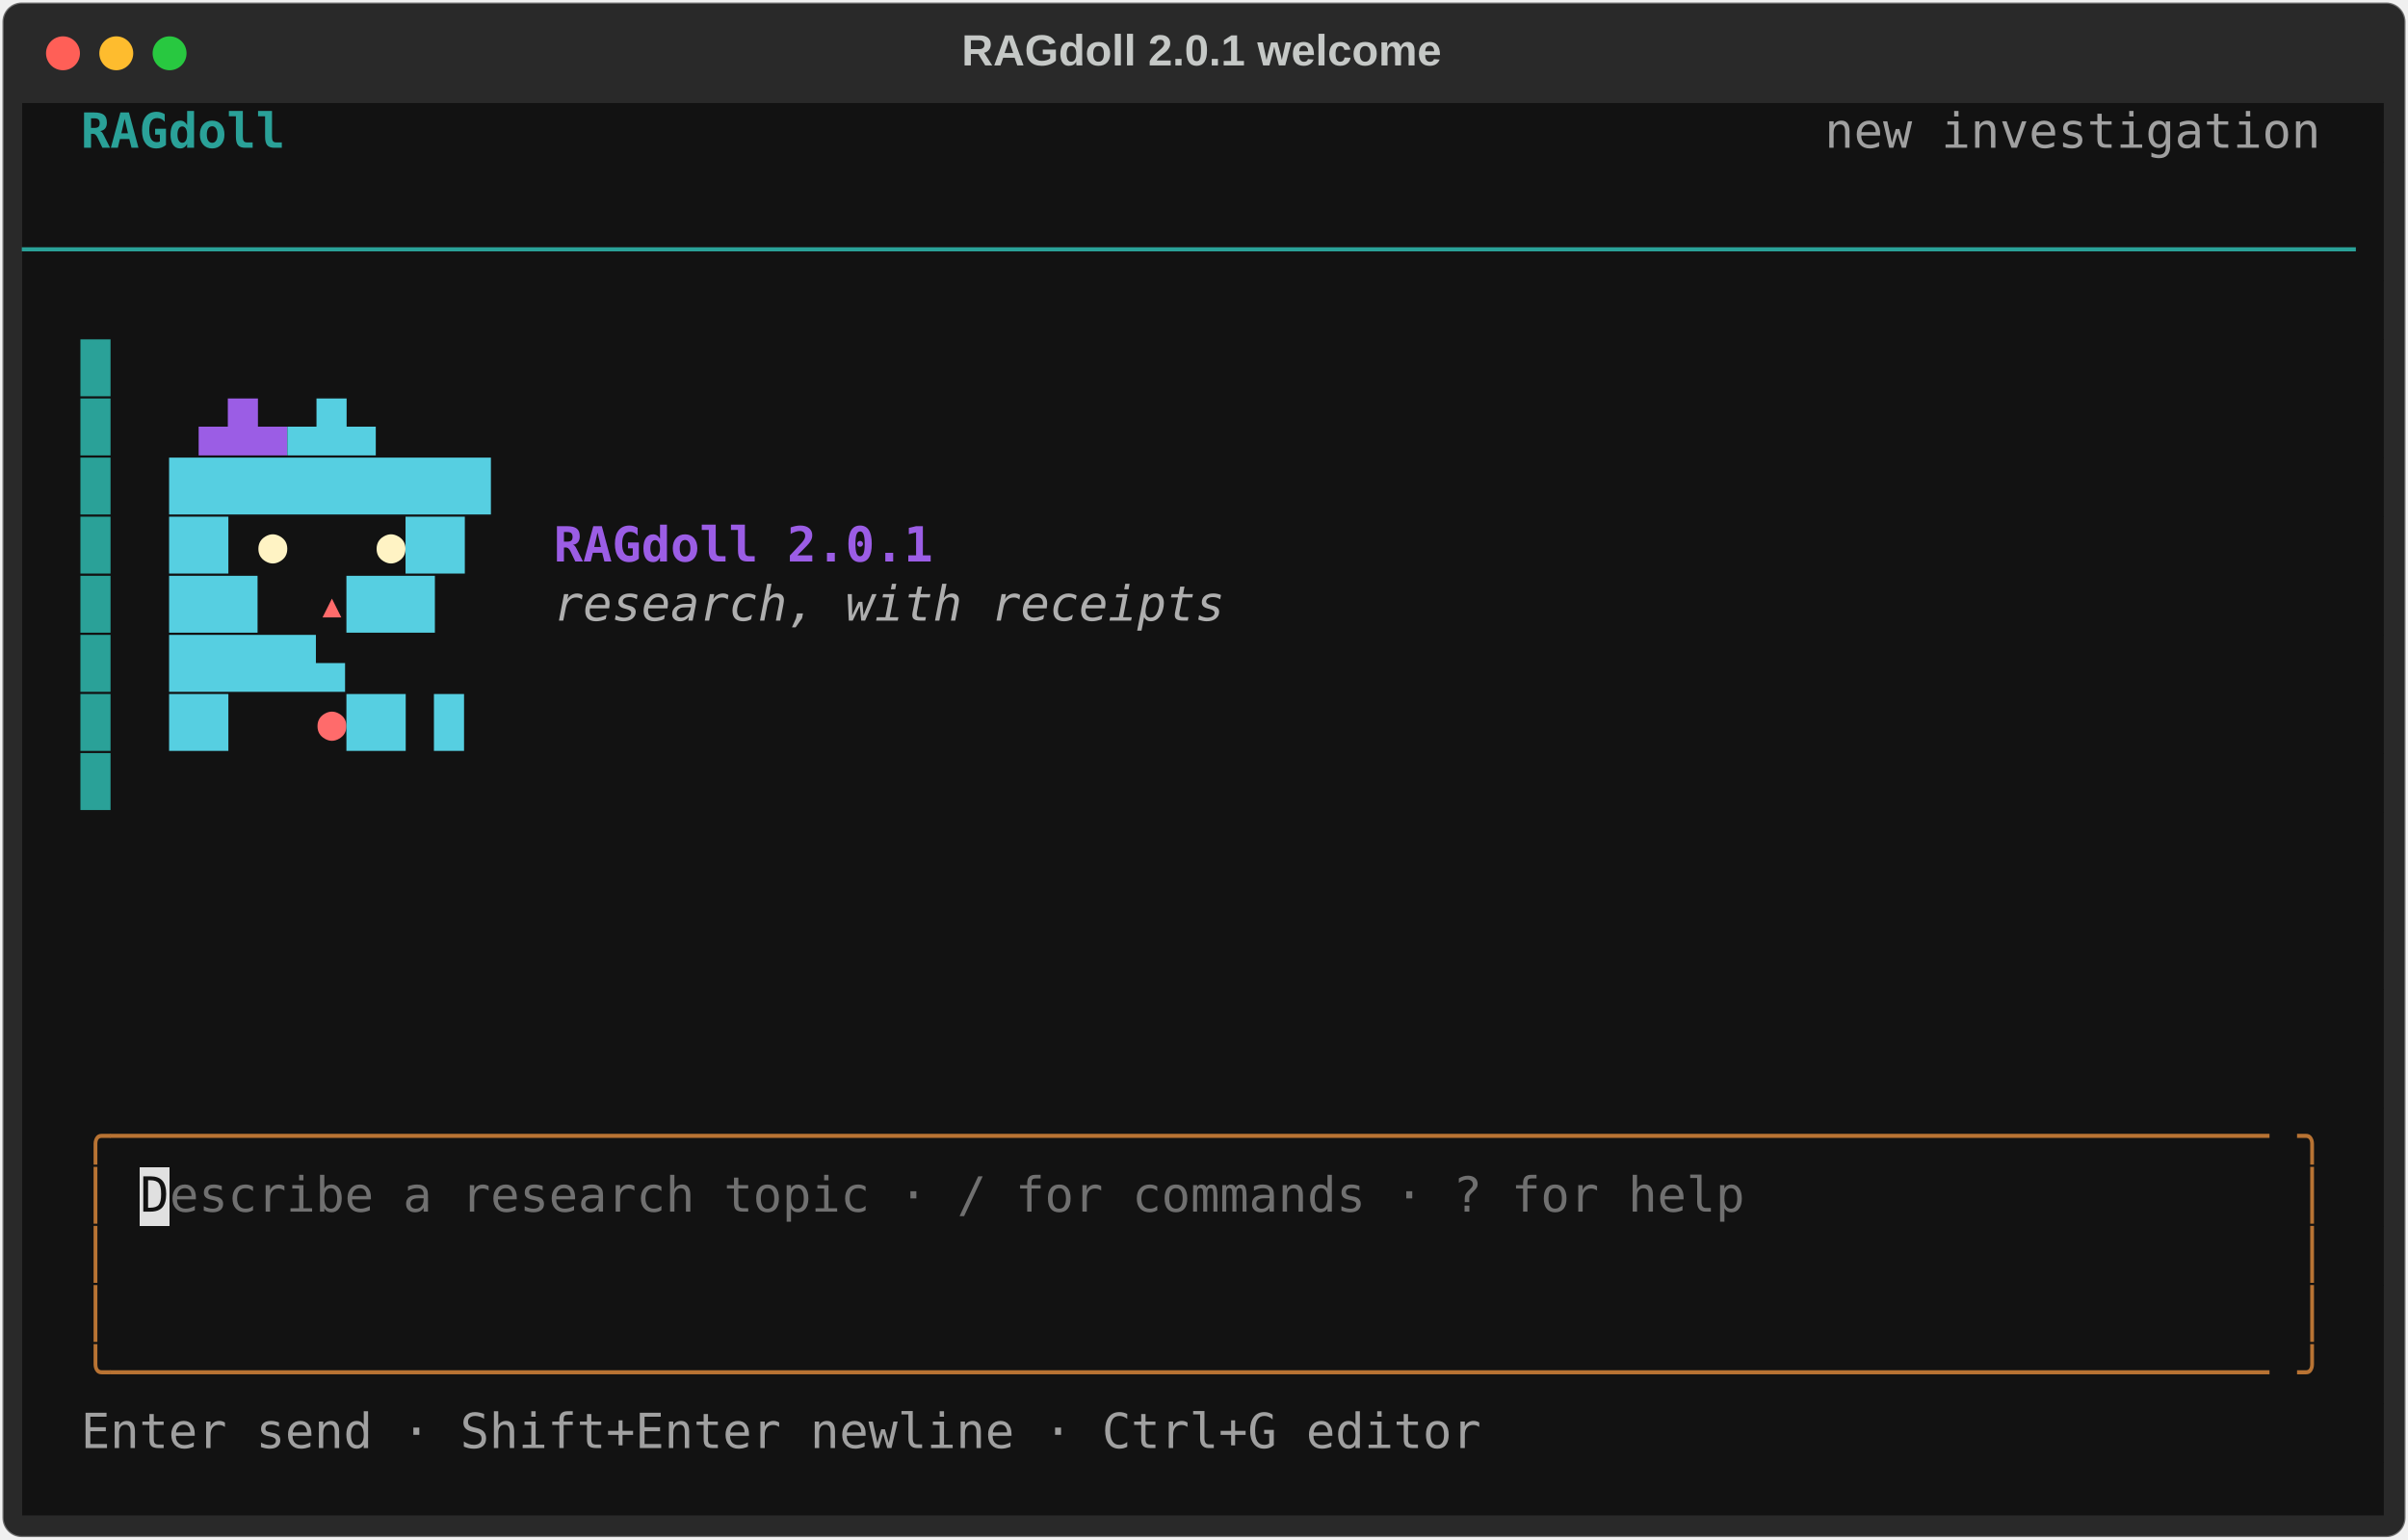
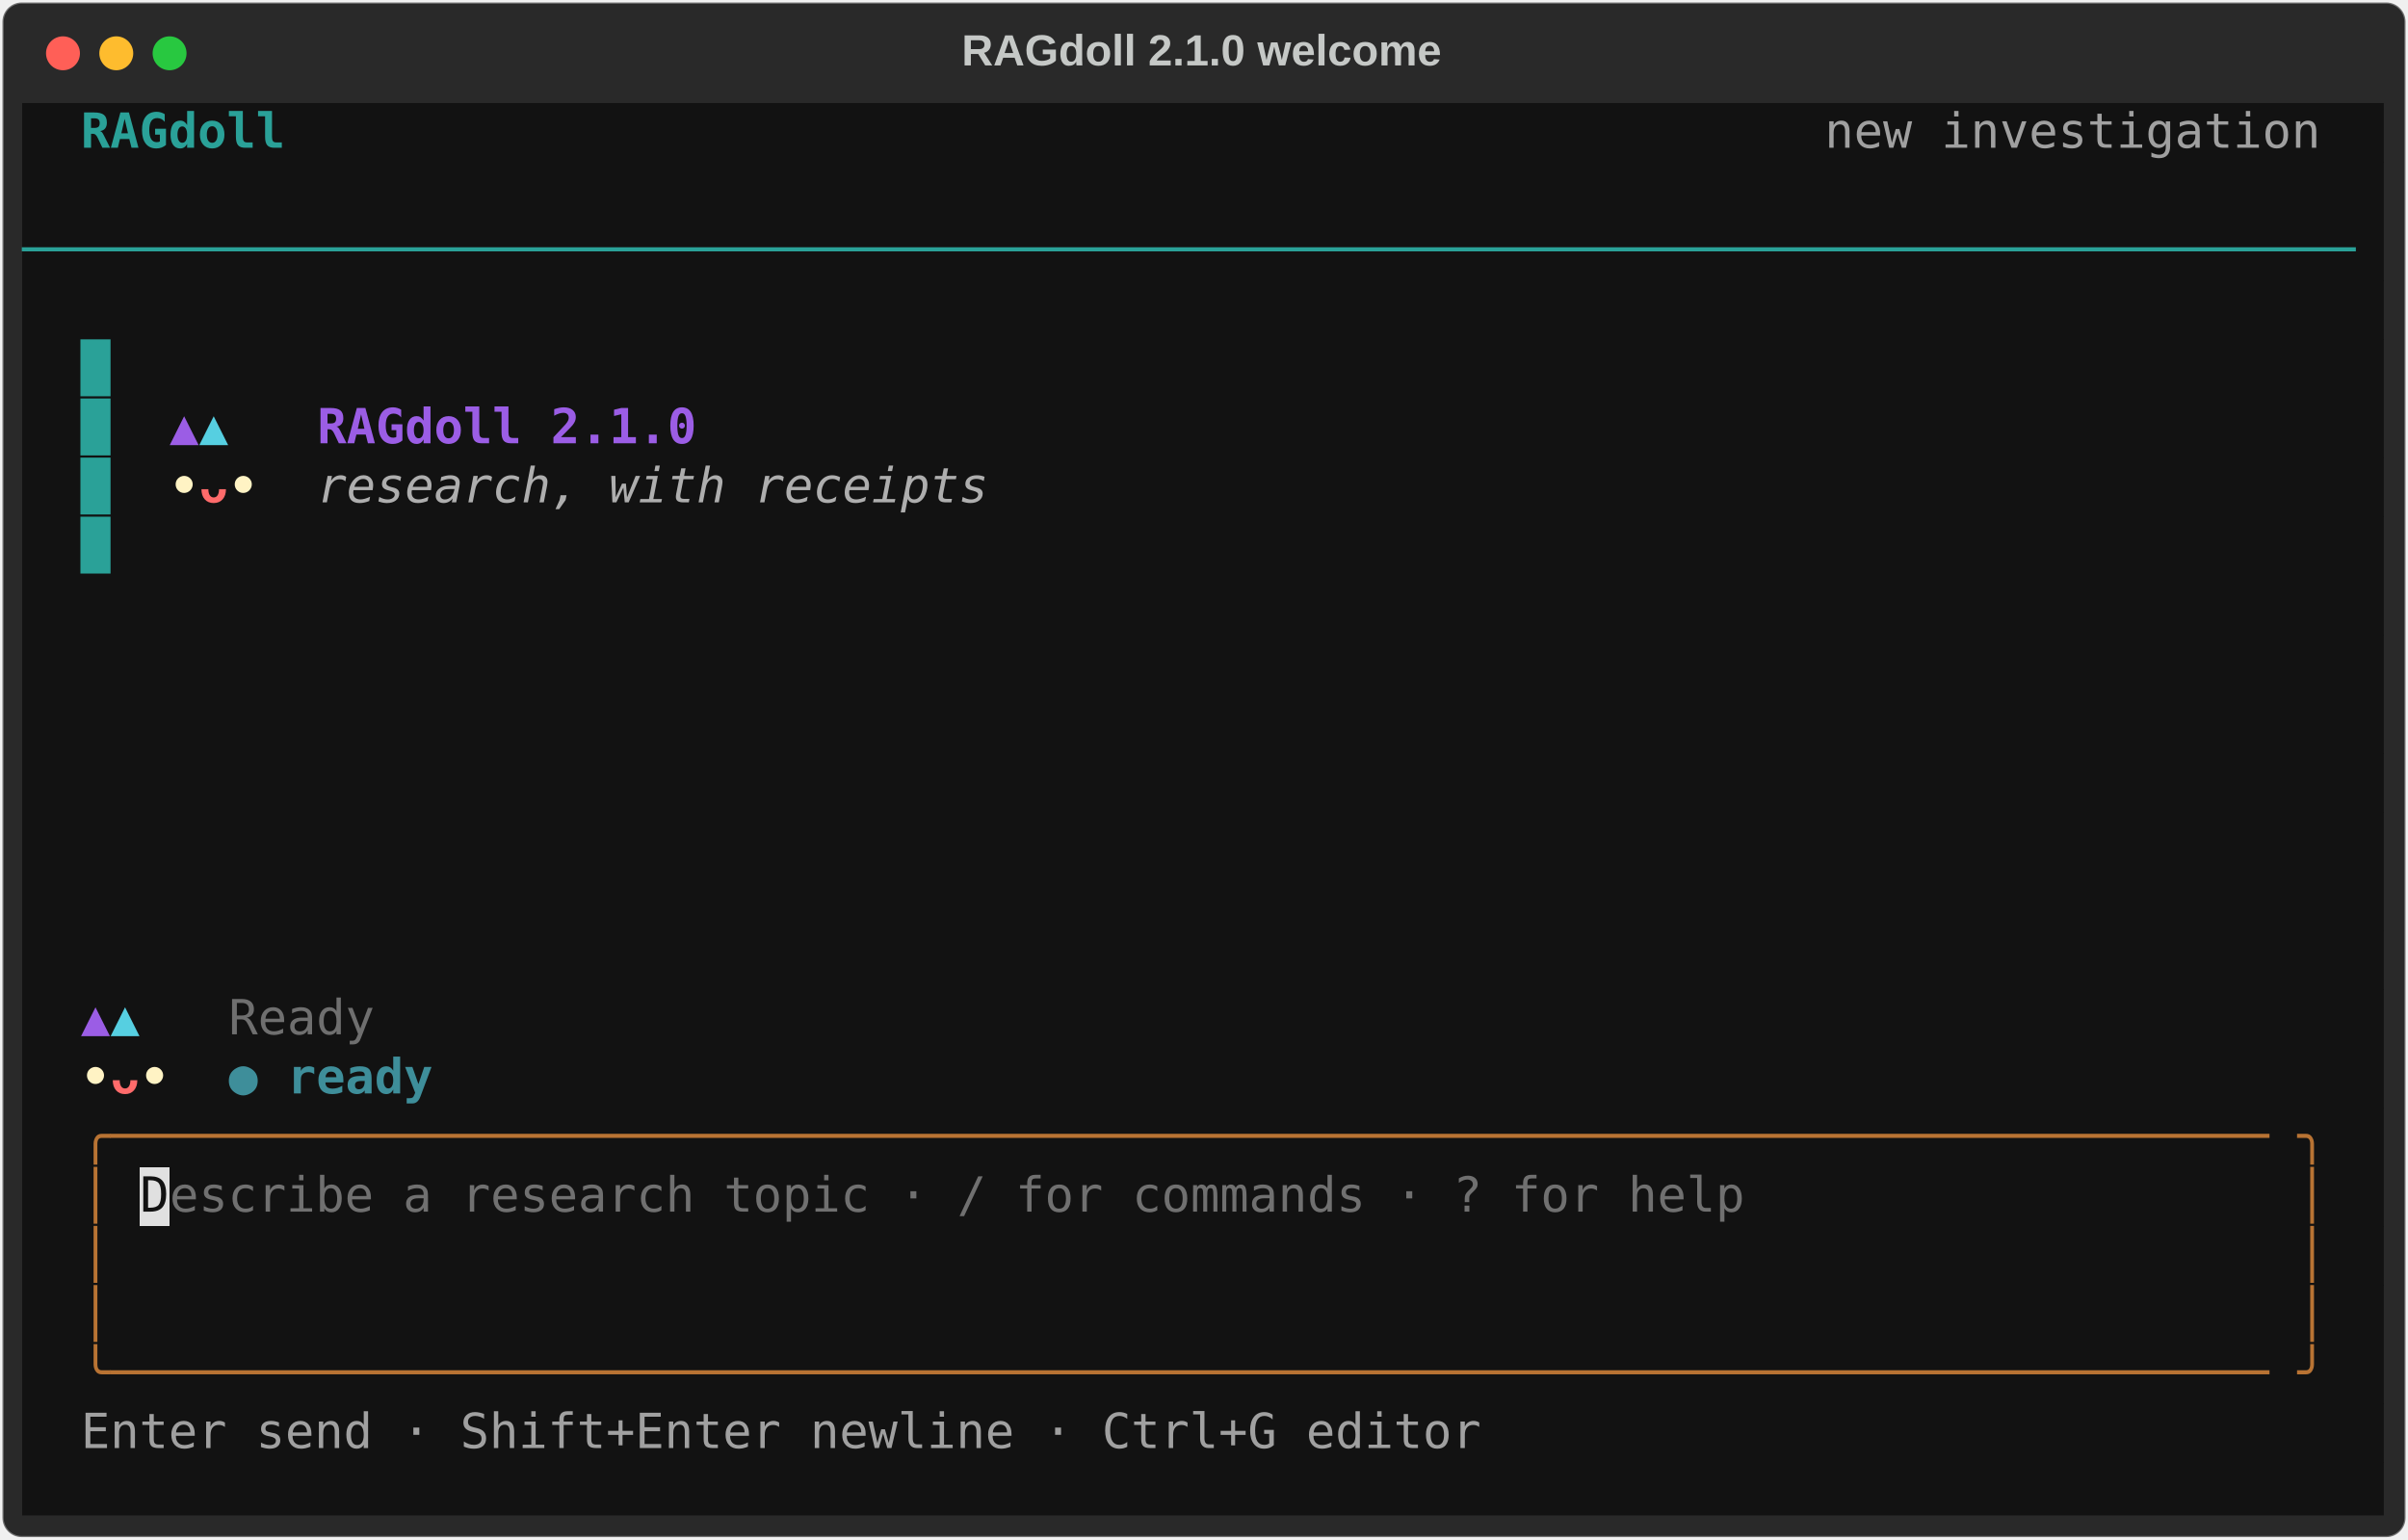
<svg xmlns="http://www.w3.org/2000/svg" class="rich-terminal" viewBox="0 0 994 635.6">
  <style>

    @font-face {
        font-family: "Fira Code";
        src: local("FiraCode-Regular"),
                url("https://cdnjs.cloudflare.com/ajax/libs/firacode/6.2.0/woff2/FiraCode-Regular.woff2") format("woff2"),
                url("https://cdnjs.cloudflare.com/ajax/libs/firacode/6.2.0/woff/FiraCode-Regular.woff") format("woff");
        font-style: normal;
        font-weight: 400;
    }
    @font-face {
        font-family: "Fira Code";
        src: local("FiraCode-Bold"),
                url("https://cdnjs.cloudflare.com/ajax/libs/firacode/6.2.0/woff2/FiraCode-Bold.woff2") format("woff2"),
                url("https://cdnjs.cloudflare.com/ajax/libs/firacode/6.2.0/woff/FiraCode-Bold.woff") format("woff");
        font-style: bold;
        font-weight: 700;
    }

-     .terminal-321421809-matrix {
+     .terminal-225769773-matrix {
        font-family: Fira Code, monospace;
        font-size: 20px;
        line-height: 24.4px;
        font-variant-east-asian: full-width;
    }

-     .terminal-321421809-title {
+     .terminal-225769773-title {
        font-size: 18px;
        font-weight: bold;
        font-family: arial;
    }

-     .terminal-321421809-r1 { fill: #c5c8c6 }
- .terminal-321421809-r2 { fill: #2aa198;font-weight: bold }
- .terminal-321421809-r3 { fill: #a0a0a0 }
- .terminal-321421809-r4 { fill: #2aa198 }
- .terminal-321421809-r5 { fill: #56cfe1;font-weight: bold }
- .terminal-321421809-r6 { fill: #9b5de5;font-weight: bold }
- .terminal-321421809-r7 { fill: #ffffff }
- .terminal-321421809-r8 { fill: #fff3c4;font-weight: bold }
- .terminal-321421809-r9 { fill: #ff6b6b;font-weight: bold }
- .terminal-321421809-r10 { fill: #aeaeae;font-style: italic; }
- .terminal-321421809-r11 { fill: #b87333 }
- .terminal-321421809-r12 { fill: #121212 }
- .terminal-321421809-r13 { fill: #707070 }
- .terminal-321421809-r14 { fill: #e0e0e0 }
+     .terminal-225769773-r1 { fill: #c5c8c6 }
+ .terminal-225769773-r2 { fill: #2aa198;font-weight: bold }
+ .terminal-225769773-r3 { fill: #a0a0a0 }
+ .terminal-225769773-r4 { fill: #2aa198 }
+ .terminal-225769773-r5 { fill: #9b5de5;font-weight: bold }
+ .terminal-225769773-r6 { fill: #56cfe1;font-weight: bold }
+ .terminal-225769773-r7 { fill: #ffffff }
+ .terminal-225769773-r8 { fill: #fff3c4;font-weight: bold }
+ .terminal-225769773-r9 { fill: #ff6b6b;font-weight: bold }
+ .terminal-225769773-r10 { fill: #aeaeae;font-style: italic; }
+ .terminal-225769773-r11 { fill: #6f6f6f }
+ .terminal-225769773-r12 { fill: #3e8e9a;font-weight: bold }
+ .terminal-225769773-r13 { fill: #b87333 }
+ .terminal-225769773-r14 { fill: #121212 }
+ .terminal-225769773-r15 { fill: #707070 }
+ .terminal-225769773-r16 { fill: #e0e0e0 }
    </style>
  <defs>
-     <clipPath id="terminal-321421809-clip-terminal">
+     <clipPath id="terminal-225769773-clip-terminal">
      <rect x="0" y="0" width="975.0" height="584.6" />
    </clipPath>
-     <clipPath id="terminal-321421809-line-0">
+     <clipPath id="terminal-225769773-line-0">
      <rect x="0" y="1.5" width="976" height="24.65" />
    </clipPath>
-     <clipPath id="terminal-321421809-line-1">
+     <clipPath id="terminal-225769773-line-1">
      <rect x="0" y="25.9" width="976" height="24.65" />
    </clipPath>
-     <clipPath id="terminal-321421809-line-2">
+     <clipPath id="terminal-225769773-line-2">
      <rect x="0" y="50.3" width="976" height="24.65" />
    </clipPath>
-     <clipPath id="terminal-321421809-line-3">
+     <clipPath id="terminal-225769773-line-3">
      <rect x="0" y="74.7" width="976" height="24.65" />
    </clipPath>
-     <clipPath id="terminal-321421809-line-4">
+     <clipPath id="terminal-225769773-line-4">
      <rect x="0" y="99.1" width="976" height="24.65" />
    </clipPath>
-     <clipPath id="terminal-321421809-line-5">
+     <clipPath id="terminal-225769773-line-5">
      <rect x="0" y="123.5" width="976" height="24.65" />
    </clipPath>
-     <clipPath id="terminal-321421809-line-6">
+     <clipPath id="terminal-225769773-line-6">
      <rect x="0" y="147.9" width="976" height="24.65" />
    </clipPath>
-     <clipPath id="terminal-321421809-line-7">
+     <clipPath id="terminal-225769773-line-7">
      <rect x="0" y="172.3" width="976" height="24.65" />
    </clipPath>
-     <clipPath id="terminal-321421809-line-8">
+     <clipPath id="terminal-225769773-line-8">
      <rect x="0" y="196.7" width="976" height="24.65" />
    </clipPath>
-     <clipPath id="terminal-321421809-line-9">
+     <clipPath id="terminal-225769773-line-9">
      <rect x="0" y="221.1" width="976" height="24.65" />
    </clipPath>
-     <clipPath id="terminal-321421809-line-10">
+     <clipPath id="terminal-225769773-line-10">
      <rect x="0" y="245.5" width="976" height="24.65" />
    </clipPath>
-     <clipPath id="terminal-321421809-line-11">
+     <clipPath id="terminal-225769773-line-11">
      <rect x="0" y="269.9" width="976" height="24.65" />
    </clipPath>
-     <clipPath id="terminal-321421809-line-12">
+     <clipPath id="terminal-225769773-line-12">
      <rect x="0" y="294.3" width="976" height="24.65" />
    </clipPath>
-     <clipPath id="terminal-321421809-line-13">
+     <clipPath id="terminal-225769773-line-13">
      <rect x="0" y="318.7" width="976" height="24.65" />
    </clipPath>
-     <clipPath id="terminal-321421809-line-14">
+     <clipPath id="terminal-225769773-line-14">
      <rect x="0" y="343.1" width="976" height="24.65" />
    </clipPath>
-     <clipPath id="terminal-321421809-line-15">
+     <clipPath id="terminal-225769773-line-15">
      <rect x="0" y="367.5" width="976" height="24.65" />
    </clipPath>
-     <clipPath id="terminal-321421809-line-16">
+     <clipPath id="terminal-225769773-line-16">
      <rect x="0" y="391.9" width="976" height="24.65" />
    </clipPath>
-     <clipPath id="terminal-321421809-line-17">
+     <clipPath id="terminal-225769773-line-17">
      <rect x="0" y="416.3" width="976" height="24.65" />
    </clipPath>
-     <clipPath id="terminal-321421809-line-18">
+     <clipPath id="terminal-225769773-line-18">
      <rect x="0" y="440.7" width="976" height="24.65" />
    </clipPath>
-     <clipPath id="terminal-321421809-line-19">
+     <clipPath id="terminal-225769773-line-19">
      <rect x="0" y="465.1" width="976" height="24.65" />
    </clipPath>
-     <clipPath id="terminal-321421809-line-20">
+     <clipPath id="terminal-225769773-line-20">
      <rect x="0" y="489.5" width="976" height="24.65" />
    </clipPath>
-     <clipPath id="terminal-321421809-line-21">
+     <clipPath id="terminal-225769773-line-21">
      <rect x="0" y="513.9" width="976" height="24.65" />
    </clipPath>
-     <clipPath id="terminal-321421809-line-22">
+     <clipPath id="terminal-225769773-line-22">
      <rect x="0" y="538.3" width="976" height="24.65" />
    </clipPath>
  </defs>
  <rect fill="#292929" stroke="rgba(255,255,255,0.35)" stroke-width="1" x="1" y="1" width="992" height="633.6" rx="8" />
-   <text class="terminal-321421809-title" fill="#c5c8c6" text-anchor="middle" x="496" y="27">RAGdoll 2.0.1 welcome</text>
+   <text class="terminal-225769773-title" fill="#c5c8c6" text-anchor="middle" x="496" y="27">RAGdoll 2.1.0 welcome</text>
  <g transform="translate(26,22)">
    <circle cx="0" cy="0" r="7" fill="#ff5f57" />
    <circle cx="22" cy="0" r="7" fill="#febc2e" />
    <circle cx="44" cy="0" r="7" fill="#28c840" />
  </g>
-   <g transform="translate(9, 41)" clip-path="url(#terminal-321421809-clip-terminal)">
+   <g transform="translate(9, 41)" clip-path="url(#terminal-225769773-clip-terminal)">
    <rect fill="#121212" x="0" y="1.5" width="24.4" height="24.65" shape-rendering="crispEdges" />
    <rect fill="#121212" x="24.4" y="1.5" width="85.4" height="24.65" shape-rendering="crispEdges" />
    <rect fill="#121212" x="109.8" y="1.5" width="634.4" height="24.65" shape-rendering="crispEdges" />
    <rect fill="#121212" x="744.2" y="1.5" width="207.4" height="24.65" shape-rendering="crispEdges" />
    <rect fill="#121212" x="951.6" y="1.5" width="24.4" height="24.65" shape-rendering="crispEdges" />
    <rect fill="#121212" x="0" y="25.9" width="24.4" height="24.65" shape-rendering="crispEdges" />
    <rect fill="#121212" x="24.4" y="25.9" width="927.2" height="24.65" shape-rendering="crispEdges" />
    <rect fill="#121212" x="951.6" y="25.9" width="24.4" height="24.65" shape-rendering="crispEdges" />
    <rect fill="#121212" x="0" y="50.3" width="976" height="24.65" shape-rendering="crispEdges" />
    <rect fill="#121212" x="0" y="74.7" width="927.2" height="24.65" shape-rendering="crispEdges" />
    <rect fill="#121212" x="927.2" y="74.7" width="48.8" height="24.65" shape-rendering="crispEdges" />
    <rect fill="#121212" x="0" y="99.1" width="24.4" height="24.65" shape-rendering="crispEdges" />
    <rect fill="#121212" x="24.4" y="99.1" width="12.2" height="24.65" shape-rendering="crispEdges" />
    <rect fill="#121212" x="36.6" y="99.1" width="866.2" height="24.65" shape-rendering="crispEdges" />
    <rect fill="#121212" x="902.8" y="99.1" width="24.4" height="24.65" shape-rendering="crispEdges" />
    <rect fill="#121212" x="927.2" y="99.1" width="48.8" height="24.65" shape-rendering="crispEdges" />
    <rect fill="#121212" x="0" y="123.5" width="24.4" height="24.65" shape-rendering="crispEdges" />
    <rect fill="#121212" x="24.4" y="123.5" width="12.2" height="24.65" shape-rendering="crispEdges" />
    <rect fill="#121212" x="36.6" y="123.5" width="24.4" height="24.65" shape-rendering="crispEdges" />
    <rect fill="#121212" x="61" y="123.5" width="12.2" height="24.65" shape-rendering="crispEdges" />
-     <rect fill="#121212" x="73.2" y="123.5" width="36.6" height="24.65" shape-rendering="crispEdges" />
-     <rect fill="#121212" x="109.8" y="123.5" width="85.4" height="24.65" shape-rendering="crispEdges" />
-     <rect fill="#121212" x="195.2" y="123.5" width="24.4" height="24.65" shape-rendering="crispEdges" />
-     <rect fill="#121212" x="219.6" y="123.5" width="280.6" height="24.65" shape-rendering="crispEdges" />
-     <rect fill="#121212" x="500.2" y="123.5" width="378.2" height="24.65" shape-rendering="crispEdges" />
+     <rect fill="#121212" x="73.2" y="123.5" width="24.4" height="24.65" shape-rendering="crispEdges" />
+     <rect fill="#121212" x="97.6" y="123.5" width="24.4" height="24.65" shape-rendering="crispEdges" />
+     <rect fill="#121212" x="122" y="123.5" width="158.6" height="24.65" shape-rendering="crispEdges" />
+     <rect fill="#121212" x="280.6" y="123.5" width="122" height="24.65" shape-rendering="crispEdges" />
+     <rect fill="#121212" x="402.6" y="123.5" width="475.8" height="24.65" shape-rendering="crispEdges" />
    <rect fill="#121212" x="878.4" y="123.5" width="24.4" height="24.65" shape-rendering="crispEdges" />
    <rect fill="#121212" x="902.8" y="123.5" width="24.4" height="24.65" shape-rendering="crispEdges" />
    <rect fill="#121212" x="927.2" y="123.5" width="48.8" height="24.65" shape-rendering="crispEdges" />
    <rect fill="#121212" x="0" y="147.9" width="24.4" height="24.65" shape-rendering="crispEdges" />
    <rect fill="#121212" x="24.4" y="147.9" width="12.2" height="24.65" shape-rendering="crispEdges" />
    <rect fill="#121212" x="36.6" y="147.9" width="24.4" height="24.65" shape-rendering="crispEdges" />
-     <rect fill="#121212" x="61" y="147.9" width="134.2" height="24.65" shape-rendering="crispEdges" />
-     <rect fill="#121212" x="195.2" y="147.9" width="24.4" height="24.65" shape-rendering="crispEdges" />
-     <rect fill="#121212" x="219.6" y="147.9" width="280.6" height="24.65" shape-rendering="crispEdges" />
-     <rect fill="#121212" x="500.2" y="147.9" width="378.2" height="24.65" shape-rendering="crispEdges" />
+     <rect fill="#121212" x="61" y="147.9" width="12.2" height="24.65" shape-rendering="crispEdges" />
+     <rect fill="#121212" x="73.2" y="147.9" width="12.2" height="24.65" shape-rendering="crispEdges" />
+     <rect fill="#121212" x="85.4" y="147.9" width="12.2" height="24.65" shape-rendering="crispEdges" />
+     <rect fill="#121212" x="97.6" y="147.9" width="24.4" height="24.65" shape-rendering="crispEdges" />
+     <rect fill="#121212" x="122" y="147.9" width="280.6" height="24.65" shape-rendering="crispEdges" />
+     <rect fill="#121212" x="402.6" y="147.9" width="475.8" height="24.65" shape-rendering="crispEdges" />
    <rect fill="#121212" x="878.4" y="147.9" width="24.4" height="24.65" shape-rendering="crispEdges" />
    <rect fill="#121212" x="902.8" y="147.9" width="24.4" height="24.65" shape-rendering="crispEdges" />
    <rect fill="#121212" x="927.2" y="147.9" width="48.8" height="24.65" shape-rendering="crispEdges" />
    <rect fill="#121212" x="0" y="172.3" width="24.4" height="24.65" shape-rendering="crispEdges" />
    <rect fill="#121212" x="24.4" y="172.3" width="12.2" height="24.65" shape-rendering="crispEdges" />
-     <rect fill="#121212" x="36.6" y="172.3" width="24.4" height="24.65" shape-rendering="crispEdges" />
-     <rect fill="#121212" x="61" y="172.3" width="36.6" height="24.65" shape-rendering="crispEdges" />
-     <rect fill="#121212" x="97.6" y="172.3" width="12.2" height="24.65" shape-rendering="crispEdges" />
-     <rect fill="#121212" x="109.8" y="172.3" width="36.6" height="24.65" shape-rendering="crispEdges" />
-     <rect fill="#121212" x="146.4" y="172.3" width="12.2" height="24.65" shape-rendering="crispEdges" />
-     <rect fill="#121212" x="158.6" y="172.3" width="36.6" height="24.65" shape-rendering="crispEdges" />
-     <rect fill="#121212" x="195.2" y="172.3" width="24.4" height="24.65" shape-rendering="crispEdges" />
-     <rect fill="#121212" x="219.6" y="172.3" width="158.6" height="24.65" shape-rendering="crispEdges" />
-     <rect fill="#121212" x="378.2" y="172.3" width="122" height="24.65" shape-rendering="crispEdges" />
-     <rect fill="#121212" x="500.2" y="172.3" width="378.2" height="24.65" shape-rendering="crispEdges" />
-     <rect fill="#121212" x="878.4" y="172.3" width="24.4" height="24.65" shape-rendering="crispEdges" />
+     <rect fill="#121212" x="36.6" y="172.3" width="866.2" height="24.65" shape-rendering="crispEdges" />
    <rect fill="#121212" x="902.8" y="172.3" width="24.4" height="24.65" shape-rendering="crispEdges" />
    <rect fill="#121212" x="927.2" y="172.3" width="48.8" height="24.65" shape-rendering="crispEdges" />
    <rect fill="#121212" x="0" y="196.7" width="24.4" height="24.65" shape-rendering="crispEdges" />
-     <rect fill="#121212" x="24.4" y="196.7" width="12.2" height="24.65" shape-rendering="crispEdges" />
-     <rect fill="#121212" x="36.6" y="196.7" width="24.4" height="24.65" shape-rendering="crispEdges" />
-     <rect fill="#121212" x="61" y="196.7" width="61" height="24.65" shape-rendering="crispEdges" />
-     <rect fill="#121212" x="122" y="196.7" width="12.2" height="24.65" shape-rendering="crispEdges" />
-     <rect fill="#121212" x="134.2" y="196.7" width="61" height="24.65" shape-rendering="crispEdges" />
-     <rect fill="#121212" x="195.2" y="196.7" width="24.4" height="24.65" shape-rendering="crispEdges" />
-     <rect fill="#121212" x="219.6" y="196.7" width="280.6" height="24.65" shape-rendering="crispEdges" />
-     <rect fill="#121212" x="500.2" y="196.7" width="378.2" height="24.65" shape-rendering="crispEdges" />
-     <rect fill="#121212" x="878.4" y="196.7" width="24.4" height="24.65" shape-rendering="crispEdges" />
+     <rect fill="#121212" x="24.4" y="196.7" width="878.4" height="24.65" shape-rendering="crispEdges" />
    <rect fill="#121212" x="902.8" y="196.7" width="24.4" height="24.65" shape-rendering="crispEdges" />
    <rect fill="#121212" x="927.2" y="196.7" width="48.8" height="24.65" shape-rendering="crispEdges" />
    <rect fill="#121212" x="0" y="221.1" width="24.4" height="24.65" shape-rendering="crispEdges" />
-     <rect fill="#121212" x="24.4" y="221.1" width="12.2" height="24.65" shape-rendering="crispEdges" />
-     <rect fill="#121212" x="36.6" y="221.1" width="24.4" height="24.65" shape-rendering="crispEdges" />
-     <rect fill="#121212" x="61" y="221.1" width="134.2" height="24.65" shape-rendering="crispEdges" />
-     <rect fill="#121212" x="195.2" y="221.1" width="24.4" height="24.65" shape-rendering="crispEdges" />
-     <rect fill="#121212" x="219.6" y="221.1" width="280.6" height="24.65" shape-rendering="crispEdges" />
-     <rect fill="#121212" x="500.2" y="221.1" width="378.2" height="24.65" shape-rendering="crispEdges" />
-     <rect fill="#121212" x="878.4" y="221.1" width="24.4" height="24.65" shape-rendering="crispEdges" />
+     <rect fill="#121212" x="24.4" y="221.1" width="878.4" height="24.65" shape-rendering="crispEdges" />
    <rect fill="#121212" x="902.8" y="221.1" width="24.4" height="24.65" shape-rendering="crispEdges" />
    <rect fill="#121212" x="927.2" y="221.1" width="48.8" height="24.65" shape-rendering="crispEdges" />
    <rect fill="#121212" x="0" y="245.5" width="24.4" height="24.65" shape-rendering="crispEdges" />
-     <rect fill="#121212" x="24.4" y="245.5" width="12.2" height="24.65" shape-rendering="crispEdges" />
-     <rect fill="#121212" x="36.6" y="245.5" width="24.4" height="24.65" shape-rendering="crispEdges" />
-     <rect fill="#121212" x="61" y="245.5" width="61" height="24.65" shape-rendering="crispEdges" />
-     <rect fill="#121212" x="122" y="245.5" width="12.2" height="24.65" shape-rendering="crispEdges" />
-     <rect fill="#121212" x="134.2" y="245.5" width="61" height="24.65" shape-rendering="crispEdges" />
-     <rect fill="#121212" x="195.2" y="245.5" width="24.4" height="24.65" shape-rendering="crispEdges" />
-     <rect fill="#121212" x="219.6" y="245.5" width="280.6" height="24.65" shape-rendering="crispEdges" />
-     <rect fill="#121212" x="500.2" y="245.5" width="378.2" height="24.65" shape-rendering="crispEdges" />
-     <rect fill="#121212" x="878.4" y="245.5" width="24.4" height="24.65" shape-rendering="crispEdges" />
+     <rect fill="#121212" x="24.4" y="245.5" width="878.4" height="24.65" shape-rendering="crispEdges" />
    <rect fill="#121212" x="902.8" y="245.5" width="24.4" height="24.65" shape-rendering="crispEdges" />
    <rect fill="#121212" x="927.2" y="245.5" width="48.8" height="24.65" shape-rendering="crispEdges" />
    <rect fill="#121212" x="0" y="269.9" width="24.4" height="24.65" shape-rendering="crispEdges" />
-     <rect fill="#121212" x="24.4" y="269.9" width="12.2" height="24.65" shape-rendering="crispEdges" />
-     <rect fill="#121212" x="36.6" y="269.9" width="866.2" height="24.65" shape-rendering="crispEdges" />
+     <rect fill="#121212" x="24.4" y="269.9" width="878.4" height="24.65" shape-rendering="crispEdges" />
    <rect fill="#121212" x="902.8" y="269.9" width="24.4" height="24.65" shape-rendering="crispEdges" />
    <rect fill="#121212" x="927.2" y="269.9" width="48.8" height="24.65" shape-rendering="crispEdges" />
    <rect fill="#121212" x="0" y="294.3" width="24.4" height="24.65" shape-rendering="crispEdges" />
    <rect fill="#121212" x="24.4" y="294.3" width="878.4" height="24.65" shape-rendering="crispEdges" />
    <rect fill="#121212" x="902.8" y="294.3" width="24.4" height="24.65" shape-rendering="crispEdges" />
    <rect fill="#121212" x="927.2" y="294.3" width="48.8" height="24.65" shape-rendering="crispEdges" />
    <rect fill="#121212" x="0" y="318.7" width="24.4" height="24.65" shape-rendering="crispEdges" />
    <rect fill="#121212" x="24.4" y="318.7" width="878.4" height="24.65" shape-rendering="crispEdges" />
    <rect fill="#121212" x="902.8" y="318.7" width="24.4" height="24.65" shape-rendering="crispEdges" />
    <rect fill="#121212" x="927.2" y="318.7" width="48.8" height="24.65" shape-rendering="crispEdges" />
-     <rect fill="#121212" x="0" y="343.1" width="24.4" height="24.65" shape-rendering="crispEdges" />
-     <rect fill="#121212" x="24.4" y="343.1" width="878.4" height="24.65" shape-rendering="crispEdges" />
-     <rect fill="#121212" x="902.8" y="343.1" width="24.4" height="24.65" shape-rendering="crispEdges" />
+     <rect fill="#121212" x="0" y="343.1" width="927.2" height="24.65" shape-rendering="crispEdges" />
    <rect fill="#121212" x="927.2" y="343.1" width="48.8" height="24.65" shape-rendering="crispEdges" />
-     <rect fill="#121212" x="0" y="367.5" width="927.2" height="24.65" shape-rendering="crispEdges" />
-     <rect fill="#121212" x="927.2" y="367.5" width="48.8" height="24.65" shape-rendering="crispEdges" />
+     <rect fill="#121212" x="0" y="367.5" width="24.4" height="24.65" shape-rendering="crispEdges" />
+     <rect fill="#121212" x="24.4" y="367.5" width="12.2" height="24.65" shape-rendering="crispEdges" />
+     <rect fill="#121212" x="36.6" y="367.5" width="24.4" height="24.65" shape-rendering="crispEdges" />
+     <rect fill="#121212" x="61" y="367.5" width="24.4" height="24.65" shape-rendering="crispEdges" />
+     <rect fill="#121212" x="85.4" y="367.5" width="85.4" height="24.65" shape-rendering="crispEdges" />
+     <rect fill="#121212" x="170.8" y="367.5" width="780.8" height="24.65" shape-rendering="crispEdges" />
+     <rect fill="#121212" x="951.6" y="367.5" width="24.4" height="24.65" shape-rendering="crispEdges" />
    <rect fill="#121212" x="0" y="391.9" width="24.4" height="24.65" shape-rendering="crispEdges" />
-     <rect fill="#121212" x="24.4" y="391.9" width="0" height="24.65" shape-rendering="crispEdges" />
-     <rect fill="#121212" x="24.4" y="391.9" width="927.2" height="24.65" shape-rendering="crispEdges" />
+     <rect fill="#121212" x="24.4" y="391.9" width="12.2" height="24.65" shape-rendering="crispEdges" />
+     <rect fill="#121212" x="36.6" y="391.9" width="12.2" height="24.65" shape-rendering="crispEdges" />
+     <rect fill="#121212" x="48.8" y="391.9" width="12.2" height="24.65" shape-rendering="crispEdges" />
+     <rect fill="#121212" x="61" y="391.9" width="24.4" height="24.65" shape-rendering="crispEdges" />
+     <rect fill="#121212" x="85.4" y="391.9" width="85.4" height="24.65" shape-rendering="crispEdges" />
+     <rect fill="#121212" x="170.8" y="391.9" width="780.8" height="24.65" shape-rendering="crispEdges" />
    <rect fill="#121212" x="951.6" y="391.9" width="24.4" height="24.65" shape-rendering="crispEdges" />
    <rect fill="#121212" x="0" y="416.3" width="24.4" height="24.65" shape-rendering="crispEdges" />
    <rect fill="#121212" x="24.4" y="416.3" width="12.2" height="24.65" shape-rendering="crispEdges" />
    <rect fill="#121212" x="36.6" y="416.3" width="902.8" height="24.65" shape-rendering="crispEdges" />
    <rect fill="#121212" x="939.4" y="416.3" width="12.2" height="24.65" shape-rendering="crispEdges" />
    <rect fill="#121212" x="951.6" y="416.3" width="24.4" height="24.65" shape-rendering="crispEdges" />
    <rect fill="#121212" x="0" y="440.7" width="24.4" height="24.65" shape-rendering="crispEdges" />
    <rect fill="#121212" x="24.4" y="440.7" width="12.2" height="24.65" shape-rendering="crispEdges" />
    <rect fill="#121212" x="36.6" y="440.7" width="12.2" height="24.65" shape-rendering="crispEdges" />
    <rect fill="#e0e0e0" x="48.8" y="440.7" width="12.2" height="24.65" shape-rendering="crispEdges" />
    <rect fill="#121212" x="61" y="440.7" width="658.8" height="24.65" shape-rendering="crispEdges" />
    <rect fill="#121212" x="719.8" y="440.7" width="207.4" height="24.65" shape-rendering="crispEdges" />
    <rect fill="#121212" x="927.2" y="440.7" width="12.2" height="24.65" shape-rendering="crispEdges" />
    <rect fill="#121212" x="939.4" y="440.7" width="12.2" height="24.65" shape-rendering="crispEdges" />
    <rect fill="#121212" x="951.6" y="440.7" width="24.4" height="24.65" shape-rendering="crispEdges" />
    <rect fill="#121212" x="0" y="465.1" width="24.4" height="24.65" shape-rendering="crispEdges" />
    <rect fill="#121212" x="24.4" y="465.1" width="12.2" height="24.65" shape-rendering="crispEdges" />
    <rect fill="#121212" x="36.6" y="465.1" width="12.2" height="24.65" shape-rendering="crispEdges" />
    <rect fill="#121212" x="48.8" y="465.1" width="878.4" height="24.65" shape-rendering="crispEdges" />
    <rect fill="#121212" x="927.2" y="465.1" width="12.2" height="24.65" shape-rendering="crispEdges" />
    <rect fill="#121212" x="939.4" y="465.1" width="12.2" height="24.65" shape-rendering="crispEdges" />
    <rect fill="#121212" x="951.6" y="465.1" width="24.4" height="24.65" shape-rendering="crispEdges" />
    <rect fill="#121212" x="0" y="489.5" width="24.4" height="24.65" shape-rendering="crispEdges" />
    <rect fill="#121212" x="24.4" y="489.5" width="12.2" height="24.65" shape-rendering="crispEdges" />
    <rect fill="#121212" x="36.6" y="489.5" width="12.2" height="24.65" shape-rendering="crispEdges" />
    <rect fill="#121212" x="48.8" y="489.5" width="878.4" height="24.65" shape-rendering="crispEdges" />
    <rect fill="#121212" x="927.2" y="489.5" width="12.2" height="24.65" shape-rendering="crispEdges" />
    <rect fill="#121212" x="939.4" y="489.5" width="12.2" height="24.65" shape-rendering="crispEdges" />
    <rect fill="#121212" x="951.6" y="489.5" width="24.4" height="24.65" shape-rendering="crispEdges" />
    <rect fill="#121212" x="0" y="513.9" width="24.4" height="24.65" shape-rendering="crispEdges" />
    <rect fill="#121212" x="24.4" y="513.9" width="12.2" height="24.65" shape-rendering="crispEdges" />
    <rect fill="#121212" x="36.6" y="513.9" width="902.8" height="24.65" shape-rendering="crispEdges" />
    <rect fill="#121212" x="939.4" y="513.9" width="12.2" height="24.65" shape-rendering="crispEdges" />
    <rect fill="#121212" x="951.6" y="513.9" width="24.4" height="24.65" shape-rendering="crispEdges" />
    <rect fill="#121212" x="0" y="538.3" width="24.4" height="24.65" shape-rendering="crispEdges" />
    <rect fill="#121212" x="24.4" y="538.3" width="585.6" height="24.65" shape-rendering="crispEdges" />
    <rect fill="#121212" x="610" y="538.3" width="341.6" height="24.65" shape-rendering="crispEdges" />
    <rect fill="#121212" x="951.6" y="538.3" width="24.4" height="24.65" shape-rendering="crispEdges" />
    <rect fill="#121212" x="0" y="562.7" width="24.4" height="24.65" shape-rendering="crispEdges" />
    <rect fill="#121212" x="24.4" y="562.7" width="927.2" height="24.65" shape-rendering="crispEdges" />
    <rect fill="#121212" x="951.6" y="562.7" width="24.4" height="24.65" shape-rendering="crispEdges" />
-     <g class="terminal-321421809-matrix">
-       <text class="terminal-321421809-r2" x="24.4" y="20" textLength="85.4" clip-path="url(#terminal-321421809-line-0)">RAGdoll</text>
-       <text class="terminal-321421809-r3" x="744.2" y="20" textLength="207.4" clip-path="url(#terminal-321421809-line-0)">new investigation</text>
-       <text class="terminal-321421809-r1" x="976" y="20" textLength="12.2" clip-path="url(#terminal-321421809-line-0)">
- </text>
-       <text class="terminal-321421809-r1" x="976" y="44.4" textLength="12.2" clip-path="url(#terminal-321421809-line-1)">
- </text>
-       <text class="terminal-321421809-r4" x="0" y="68.8" textLength="976" clip-path="url(#terminal-321421809-line-2)">────────────────────────────────────────────────────────────────────────────────</text>
-       <text class="terminal-321421809-r1" x="976" y="68.8" textLength="12.2" clip-path="url(#terminal-321421809-line-2)">
- </text>
-       <text class="terminal-321421809-r1" x="976" y="93.2" textLength="12.2" clip-path="url(#terminal-321421809-line-3)">
- </text>
-       <text class="terminal-321421809-r4" x="24.4" y="117.6" textLength="12.2" clip-path="url(#terminal-321421809-line-4)">█</text>
-       <text class="terminal-321421809-r1" x="976" y="117.6" textLength="12.2" clip-path="url(#terminal-321421809-line-4)">
- </text>
-       <text class="terminal-321421809-r4" x="24.4" y="142" textLength="12.2" clip-path="url(#terminal-321421809-line-5)">█</text>
-       <text class="terminal-321421809-r6" x="73.2" y="142" textLength="36.6" clip-path="url(#terminal-321421809-line-5)">▄█▄</text>
-       <text class="terminal-321421809-r5" x="109.8" y="142" textLength="85.4" clip-path="url(#terminal-321421809-line-5)">   ▄█▄ </text>
-       <text class="terminal-321421809-r1" x="976" y="142" textLength="12.2" clip-path="url(#terminal-321421809-line-5)">
- </text>
-       <text class="terminal-321421809-r4" x="24.4" y="166.4" textLength="12.2" clip-path="url(#terminal-321421809-line-6)">█</text>
-       <text class="terminal-321421809-r5" x="61" y="166.4" textLength="134.2" clip-path="url(#terminal-321421809-line-6)">███████████</text>
-       <text class="terminal-321421809-r1" x="976" y="166.4" textLength="12.2" clip-path="url(#terminal-321421809-line-6)">
- </text>
-       <text class="terminal-321421809-r4" x="24.4" y="190.8" textLength="12.2" clip-path="url(#terminal-321421809-line-7)">█</text>
-       <text class="terminal-321421809-r5" x="61" y="190.8" textLength="36.6" clip-path="url(#terminal-321421809-line-7)">██ </text>
-       <text class="terminal-321421809-r8" x="97.6" y="190.8" textLength="12.2" clip-path="url(#terminal-321421809-line-7)">●</text>
-       <text class="terminal-321421809-r8" x="146.4" y="190.8" textLength="12.2" clip-path="url(#terminal-321421809-line-7)">●</text>
-       <text class="terminal-321421809-r5" x="158.6" y="190.8" textLength="36.6" clip-path="url(#terminal-321421809-line-7)"> ██</text>
-       <text class="terminal-321421809-r6" x="219.6" y="190.8" textLength="158.6" clip-path="url(#terminal-321421809-line-7)">RAGdoll 2.0.1</text>
-       <text class="terminal-321421809-r1" x="976" y="190.8" textLength="12.2" clip-path="url(#terminal-321421809-line-7)">
- </text>
-       <text class="terminal-321421809-r4" x="24.4" y="215.2" textLength="12.2" clip-path="url(#terminal-321421809-line-8)">█</text>
-       <text class="terminal-321421809-r5" x="61" y="215.2" textLength="61" clip-path="url(#terminal-321421809-line-8)"> ███ </text>
-       <text class="terminal-321421809-r9" x="122" y="215.2" textLength="12.2" clip-path="url(#terminal-321421809-line-8)">▴</text>
-       <text class="terminal-321421809-r5" x="134.2" y="215.2" textLength="61" clip-path="url(#terminal-321421809-line-8)"> ███ </text>
-       <text class="terminal-321421809-r10" x="219.6" y="215.2" textLength="280.6" clip-path="url(#terminal-321421809-line-8)">research, with receipts</text>
-       <text class="terminal-321421809-r1" x="976" y="215.2" textLength="12.2" clip-path="url(#terminal-321421809-line-8)">
- </text>
-       <text class="terminal-321421809-r4" x="24.4" y="239.6" textLength="12.2" clip-path="url(#terminal-321421809-line-9)">█</text>
-       <text class="terminal-321421809-r5" x="61" y="239.6" textLength="134.2" clip-path="url(#terminal-321421809-line-9)">   █████▄  </text>
-       <text class="terminal-321421809-r1" x="976" y="239.6" textLength="12.2" clip-path="url(#terminal-321421809-line-9)">
- </text>
-       <text class="terminal-321421809-r4" x="24.4" y="264" textLength="12.2" clip-path="url(#terminal-321421809-line-10)">█</text>
-       <text class="terminal-321421809-r5" x="61" y="264" textLength="61" clip-path="url(#terminal-321421809-line-10)">  ██ </text>
-       <text class="terminal-321421809-r9" x="122" y="264" textLength="12.2" clip-path="url(#terminal-321421809-line-10)">●</text>
-       <text class="terminal-321421809-r5" x="134.2" y="264" textLength="61" clip-path="url(#terminal-321421809-line-10)"> ██ █</text>
-       <text class="terminal-321421809-r1" x="976" y="264" textLength="12.2" clip-path="url(#terminal-321421809-line-10)">
- </text>
-       <text class="terminal-321421809-r4" x="24.4" y="288.4" textLength="12.2" clip-path="url(#terminal-321421809-line-11)">█</text>
-       <text class="terminal-321421809-r1" x="976" y="288.4" textLength="12.2" clip-path="url(#terminal-321421809-line-11)">
- </text>
-       <text class="terminal-321421809-r1" x="976" y="312.8" textLength="12.2" clip-path="url(#terminal-321421809-line-12)">
- </text>
-       <text class="terminal-321421809-r1" x="976" y="337.2" textLength="12.2" clip-path="url(#terminal-321421809-line-13)">
- </text>
-       <text class="terminal-321421809-r1" x="976" y="361.6" textLength="12.2" clip-path="url(#terminal-321421809-line-14)">
- </text>
-       <text class="terminal-321421809-r1" x="976" y="386" textLength="12.2" clip-path="url(#terminal-321421809-line-15)">
- </text>
-       <text class="terminal-321421809-r1" x="976" y="410.4" textLength="12.2" clip-path="url(#terminal-321421809-line-16)">
- </text>
-       <text class="terminal-321421809-r11" x="24.4" y="434.8" textLength="12.2" clip-path="url(#terminal-321421809-line-17)">╭</text>
-       <text class="terminal-321421809-r11" x="36.6" y="434.8" textLength="902.8" clip-path="url(#terminal-321421809-line-17)">──────────────────────────────────────────────────────────────────────────</text>
-       <text class="terminal-321421809-r11" x="939.4" y="434.8" textLength="12.2" clip-path="url(#terminal-321421809-line-17)">╮</text>
-       <text class="terminal-321421809-r1" x="976" y="434.8" textLength="12.2" clip-path="url(#terminal-321421809-line-17)">
- </text>
-       <text class="terminal-321421809-r11" x="24.4" y="459.2" textLength="12.2" clip-path="url(#terminal-321421809-line-18)">│</text>
-       <text class="terminal-321421809-r12" x="48.8" y="459.2" textLength="12.2" clip-path="url(#terminal-321421809-line-18)">D</text>
-       <text class="terminal-321421809-r13" x="61" y="459.2" textLength="658.8" clip-path="url(#terminal-321421809-line-18)">escribe a research topic · / for commands · ? for help</text>
-       <text class="terminal-321421809-r11" x="939.4" y="459.2" textLength="12.2" clip-path="url(#terminal-321421809-line-18)">│</text>
-       <text class="terminal-321421809-r1" x="976" y="459.2" textLength="12.2" clip-path="url(#terminal-321421809-line-18)">
- </text>
-       <text class="terminal-321421809-r11" x="24.4" y="483.6" textLength="12.2" clip-path="url(#terminal-321421809-line-19)">│</text>
-       <text class="terminal-321421809-r11" x="939.4" y="483.6" textLength="12.2" clip-path="url(#terminal-321421809-line-19)">│</text>
-       <text class="terminal-321421809-r1" x="976" y="483.6" textLength="12.2" clip-path="url(#terminal-321421809-line-19)">
- </text>
-       <text class="terminal-321421809-r11" x="24.4" y="508" textLength="12.2" clip-path="url(#terminal-321421809-line-20)">│</text>
-       <text class="terminal-321421809-r11" x="939.4" y="508" textLength="12.2" clip-path="url(#terminal-321421809-line-20)">│</text>
-       <text class="terminal-321421809-r1" x="976" y="508" textLength="12.2" clip-path="url(#terminal-321421809-line-20)">
- </text>
-       <text class="terminal-321421809-r11" x="24.4" y="532.4" textLength="12.2" clip-path="url(#terminal-321421809-line-21)">╰</text>
-       <text class="terminal-321421809-r11" x="36.6" y="532.4" textLength="902.8" clip-path="url(#terminal-321421809-line-21)">──────────────────────────────────────────────────────────────────────────</text>
-       <text class="terminal-321421809-r11" x="939.4" y="532.4" textLength="12.2" clip-path="url(#terminal-321421809-line-21)">╯</text>
-       <text class="terminal-321421809-r1" x="976" y="532.4" textLength="12.2" clip-path="url(#terminal-321421809-line-21)">
- </text>
-       <text class="terminal-321421809-r3" x="24.4" y="556.8" textLength="585.6" clip-path="url(#terminal-321421809-line-22)">Enter send · Shift+Enter newline · Ctrl+G editor</text>
-       <text class="terminal-321421809-r1" x="976" y="556.8" textLength="12.2" clip-path="url(#terminal-321421809-line-22)">
+     <g class="terminal-225769773-matrix">
+       <text class="terminal-225769773-r2" x="24.4" y="20" textLength="85.4" clip-path="url(#terminal-225769773-line-0)">RAGdoll</text>
+       <text class="terminal-225769773-r3" x="744.2" y="20" textLength="207.4" clip-path="url(#terminal-225769773-line-0)">new investigation</text>
+       <text class="terminal-225769773-r1" x="976" y="20" textLength="12.2" clip-path="url(#terminal-225769773-line-0)">
+ </text>
+       <text class="terminal-225769773-r1" x="976" y="44.4" textLength="12.2" clip-path="url(#terminal-225769773-line-1)">
+ </text>
+       <text class="terminal-225769773-r4" x="0" y="68.8" textLength="976" clip-path="url(#terminal-225769773-line-2)">────────────────────────────────────────────────────────────────────────────────</text>
+       <text class="terminal-225769773-r1" x="976" y="68.8" textLength="12.2" clip-path="url(#terminal-225769773-line-2)">
+ </text>
+       <text class="terminal-225769773-r1" x="976" y="93.2" textLength="12.2" clip-path="url(#terminal-225769773-line-3)">
+ </text>
+       <text class="terminal-225769773-r4" x="24.4" y="117.6" textLength="12.2" clip-path="url(#terminal-225769773-line-4)">█</text>
+       <text class="terminal-225769773-r1" x="976" y="117.6" textLength="12.2" clip-path="url(#terminal-225769773-line-4)">
+ </text>
+       <text class="terminal-225769773-r4" x="24.4" y="142" textLength="12.2" clip-path="url(#terminal-225769773-line-5)">█</text>
+       <text class="terminal-225769773-r5" x="61" y="142" textLength="12.2" clip-path="url(#terminal-225769773-line-5)">▲</text>
+       <text class="terminal-225769773-r6" x="73.2" y="142" textLength="24.4" clip-path="url(#terminal-225769773-line-5)">▲ </text>
+       <text class="terminal-225769773-r5" x="122" y="142" textLength="158.6" clip-path="url(#terminal-225769773-line-5)">RAGdoll 2.1.0</text>
+       <text class="terminal-225769773-r1" x="976" y="142" textLength="12.2" clip-path="url(#terminal-225769773-line-5)">
+ </text>
+       <text class="terminal-225769773-r4" x="24.4" y="166.4" textLength="12.2" clip-path="url(#terminal-225769773-line-6)">█</text>
+       <text class="terminal-225769773-r8" x="61" y="166.4" textLength="12.2" clip-path="url(#terminal-225769773-line-6)">•</text>
+       <text class="terminal-225769773-r9" x="73.2" y="166.4" textLength="12.2" clip-path="url(#terminal-225769773-line-6)">ᴗ</text>
+       <text class="terminal-225769773-r8" x="85.4" y="166.4" textLength="12.2" clip-path="url(#terminal-225769773-line-6)">•</text>
+       <text class="terminal-225769773-r10" x="122" y="166.4" textLength="280.6" clip-path="url(#terminal-225769773-line-6)">research, with receipts</text>
+       <text class="terminal-225769773-r1" x="976" y="166.4" textLength="12.2" clip-path="url(#terminal-225769773-line-6)">
+ </text>
+       <text class="terminal-225769773-r4" x="24.4" y="190.8" textLength="12.2" clip-path="url(#terminal-225769773-line-7)">█</text>
+       <text class="terminal-225769773-r1" x="976" y="190.8" textLength="12.2" clip-path="url(#terminal-225769773-line-7)">
+ </text>
+       <text class="terminal-225769773-r1" x="976" y="215.2" textLength="12.2" clip-path="url(#terminal-225769773-line-8)">
+ </text>
+       <text class="terminal-225769773-r1" x="976" y="239.6" textLength="12.2" clip-path="url(#terminal-225769773-line-9)">
+ </text>
+       <text class="terminal-225769773-r1" x="976" y="264" textLength="12.2" clip-path="url(#terminal-225769773-line-10)">
+ </text>
+       <text class="terminal-225769773-r1" x="976" y="288.4" textLength="12.2" clip-path="url(#terminal-225769773-line-11)">
+ </text>
+       <text class="terminal-225769773-r1" x="976" y="312.8" textLength="12.2" clip-path="url(#terminal-225769773-line-12)">
+ </text>
+       <text class="terminal-225769773-r1" x="976" y="337.2" textLength="12.2" clip-path="url(#terminal-225769773-line-13)">
+ </text>
+       <text class="terminal-225769773-r1" x="976" y="361.6" textLength="12.2" clip-path="url(#terminal-225769773-line-14)">
+ </text>
+       <text class="terminal-225769773-r5" x="24.4" y="386" textLength="12.2" clip-path="url(#terminal-225769773-line-15)">▲</text>
+       <text class="terminal-225769773-r6" x="36.6" y="386" textLength="24.4" clip-path="url(#terminal-225769773-line-15)">▲ </text>
+       <text class="terminal-225769773-r11" x="85.4" y="386" textLength="85.4" clip-path="url(#terminal-225769773-line-15)">Ready  </text>
+       <text class="terminal-225769773-r1" x="976" y="386" textLength="12.2" clip-path="url(#terminal-225769773-line-15)">
+ </text>
+       <text class="terminal-225769773-r8" x="24.4" y="410.4" textLength="12.2" clip-path="url(#terminal-225769773-line-16)">•</text>
+       <text class="terminal-225769773-r9" x="36.6" y="410.4" textLength="12.2" clip-path="url(#terminal-225769773-line-16)">ᴗ</text>
+       <text class="terminal-225769773-r8" x="48.8" y="410.4" textLength="12.2" clip-path="url(#terminal-225769773-line-16)">•</text>
+       <text class="terminal-225769773-r12" x="85.4" y="410.4" textLength="85.4" clip-path="url(#terminal-225769773-line-16)">● ready</text>
+       <text class="terminal-225769773-r1" x="976" y="410.4" textLength="12.2" clip-path="url(#terminal-225769773-line-16)">
+ </text>
+       <text class="terminal-225769773-r13" x="24.4" y="434.8" textLength="12.2" clip-path="url(#terminal-225769773-line-17)">╭</text>
+       <text class="terminal-225769773-r13" x="36.6" y="434.8" textLength="902.8" clip-path="url(#terminal-225769773-line-17)">──────────────────────────────────────────────────────────────────────────</text>
+       <text class="terminal-225769773-r13" x="939.4" y="434.8" textLength="12.2" clip-path="url(#terminal-225769773-line-17)">╮</text>
+       <text class="terminal-225769773-r1" x="976" y="434.8" textLength="12.2" clip-path="url(#terminal-225769773-line-17)">
+ </text>
+       <text class="terminal-225769773-r13" x="24.4" y="459.2" textLength="12.2" clip-path="url(#terminal-225769773-line-18)">│</text>
+       <text class="terminal-225769773-r14" x="48.8" y="459.2" textLength="12.2" clip-path="url(#terminal-225769773-line-18)">D</text>
+       <text class="terminal-225769773-r15" x="61" y="459.2" textLength="658.8" clip-path="url(#terminal-225769773-line-18)">escribe a research topic · / for commands · ? for help</text>
+       <text class="terminal-225769773-r13" x="939.4" y="459.2" textLength="12.2" clip-path="url(#terminal-225769773-line-18)">│</text>
+       <text class="terminal-225769773-r1" x="976" y="459.2" textLength="12.2" clip-path="url(#terminal-225769773-line-18)">
+ </text>
+       <text class="terminal-225769773-r13" x="24.4" y="483.6" textLength="12.2" clip-path="url(#terminal-225769773-line-19)">│</text>
+       <text class="terminal-225769773-r13" x="939.4" y="483.6" textLength="12.2" clip-path="url(#terminal-225769773-line-19)">│</text>
+       <text class="terminal-225769773-r1" x="976" y="483.6" textLength="12.2" clip-path="url(#terminal-225769773-line-19)">
+ </text>
+       <text class="terminal-225769773-r13" x="24.4" y="508" textLength="12.2" clip-path="url(#terminal-225769773-line-20)">│</text>
+       <text class="terminal-225769773-r13" x="939.4" y="508" textLength="12.2" clip-path="url(#terminal-225769773-line-20)">│</text>
+       <text class="terminal-225769773-r1" x="976" y="508" textLength="12.2" clip-path="url(#terminal-225769773-line-20)">
+ </text>
+       <text class="terminal-225769773-r13" x="24.4" y="532.4" textLength="12.2" clip-path="url(#terminal-225769773-line-21)">╰</text>
+       <text class="terminal-225769773-r13" x="36.6" y="532.4" textLength="902.8" clip-path="url(#terminal-225769773-line-21)">──────────────────────────────────────────────────────────────────────────</text>
+       <text class="terminal-225769773-r13" x="939.4" y="532.4" textLength="12.2" clip-path="url(#terminal-225769773-line-21)">╯</text>
+       <text class="terminal-225769773-r1" x="976" y="532.4" textLength="12.2" clip-path="url(#terminal-225769773-line-21)">
+ </text>
+       <text class="terminal-225769773-r3" x="24.4" y="556.8" textLength="585.6" clip-path="url(#terminal-225769773-line-22)">Enter send · Shift+Enter newline · Ctrl+G editor</text>
+       <text class="terminal-225769773-r1" x="976" y="556.8" textLength="12.2" clip-path="url(#terminal-225769773-line-22)">
</text>
    </g>
  </g>
</svg>
